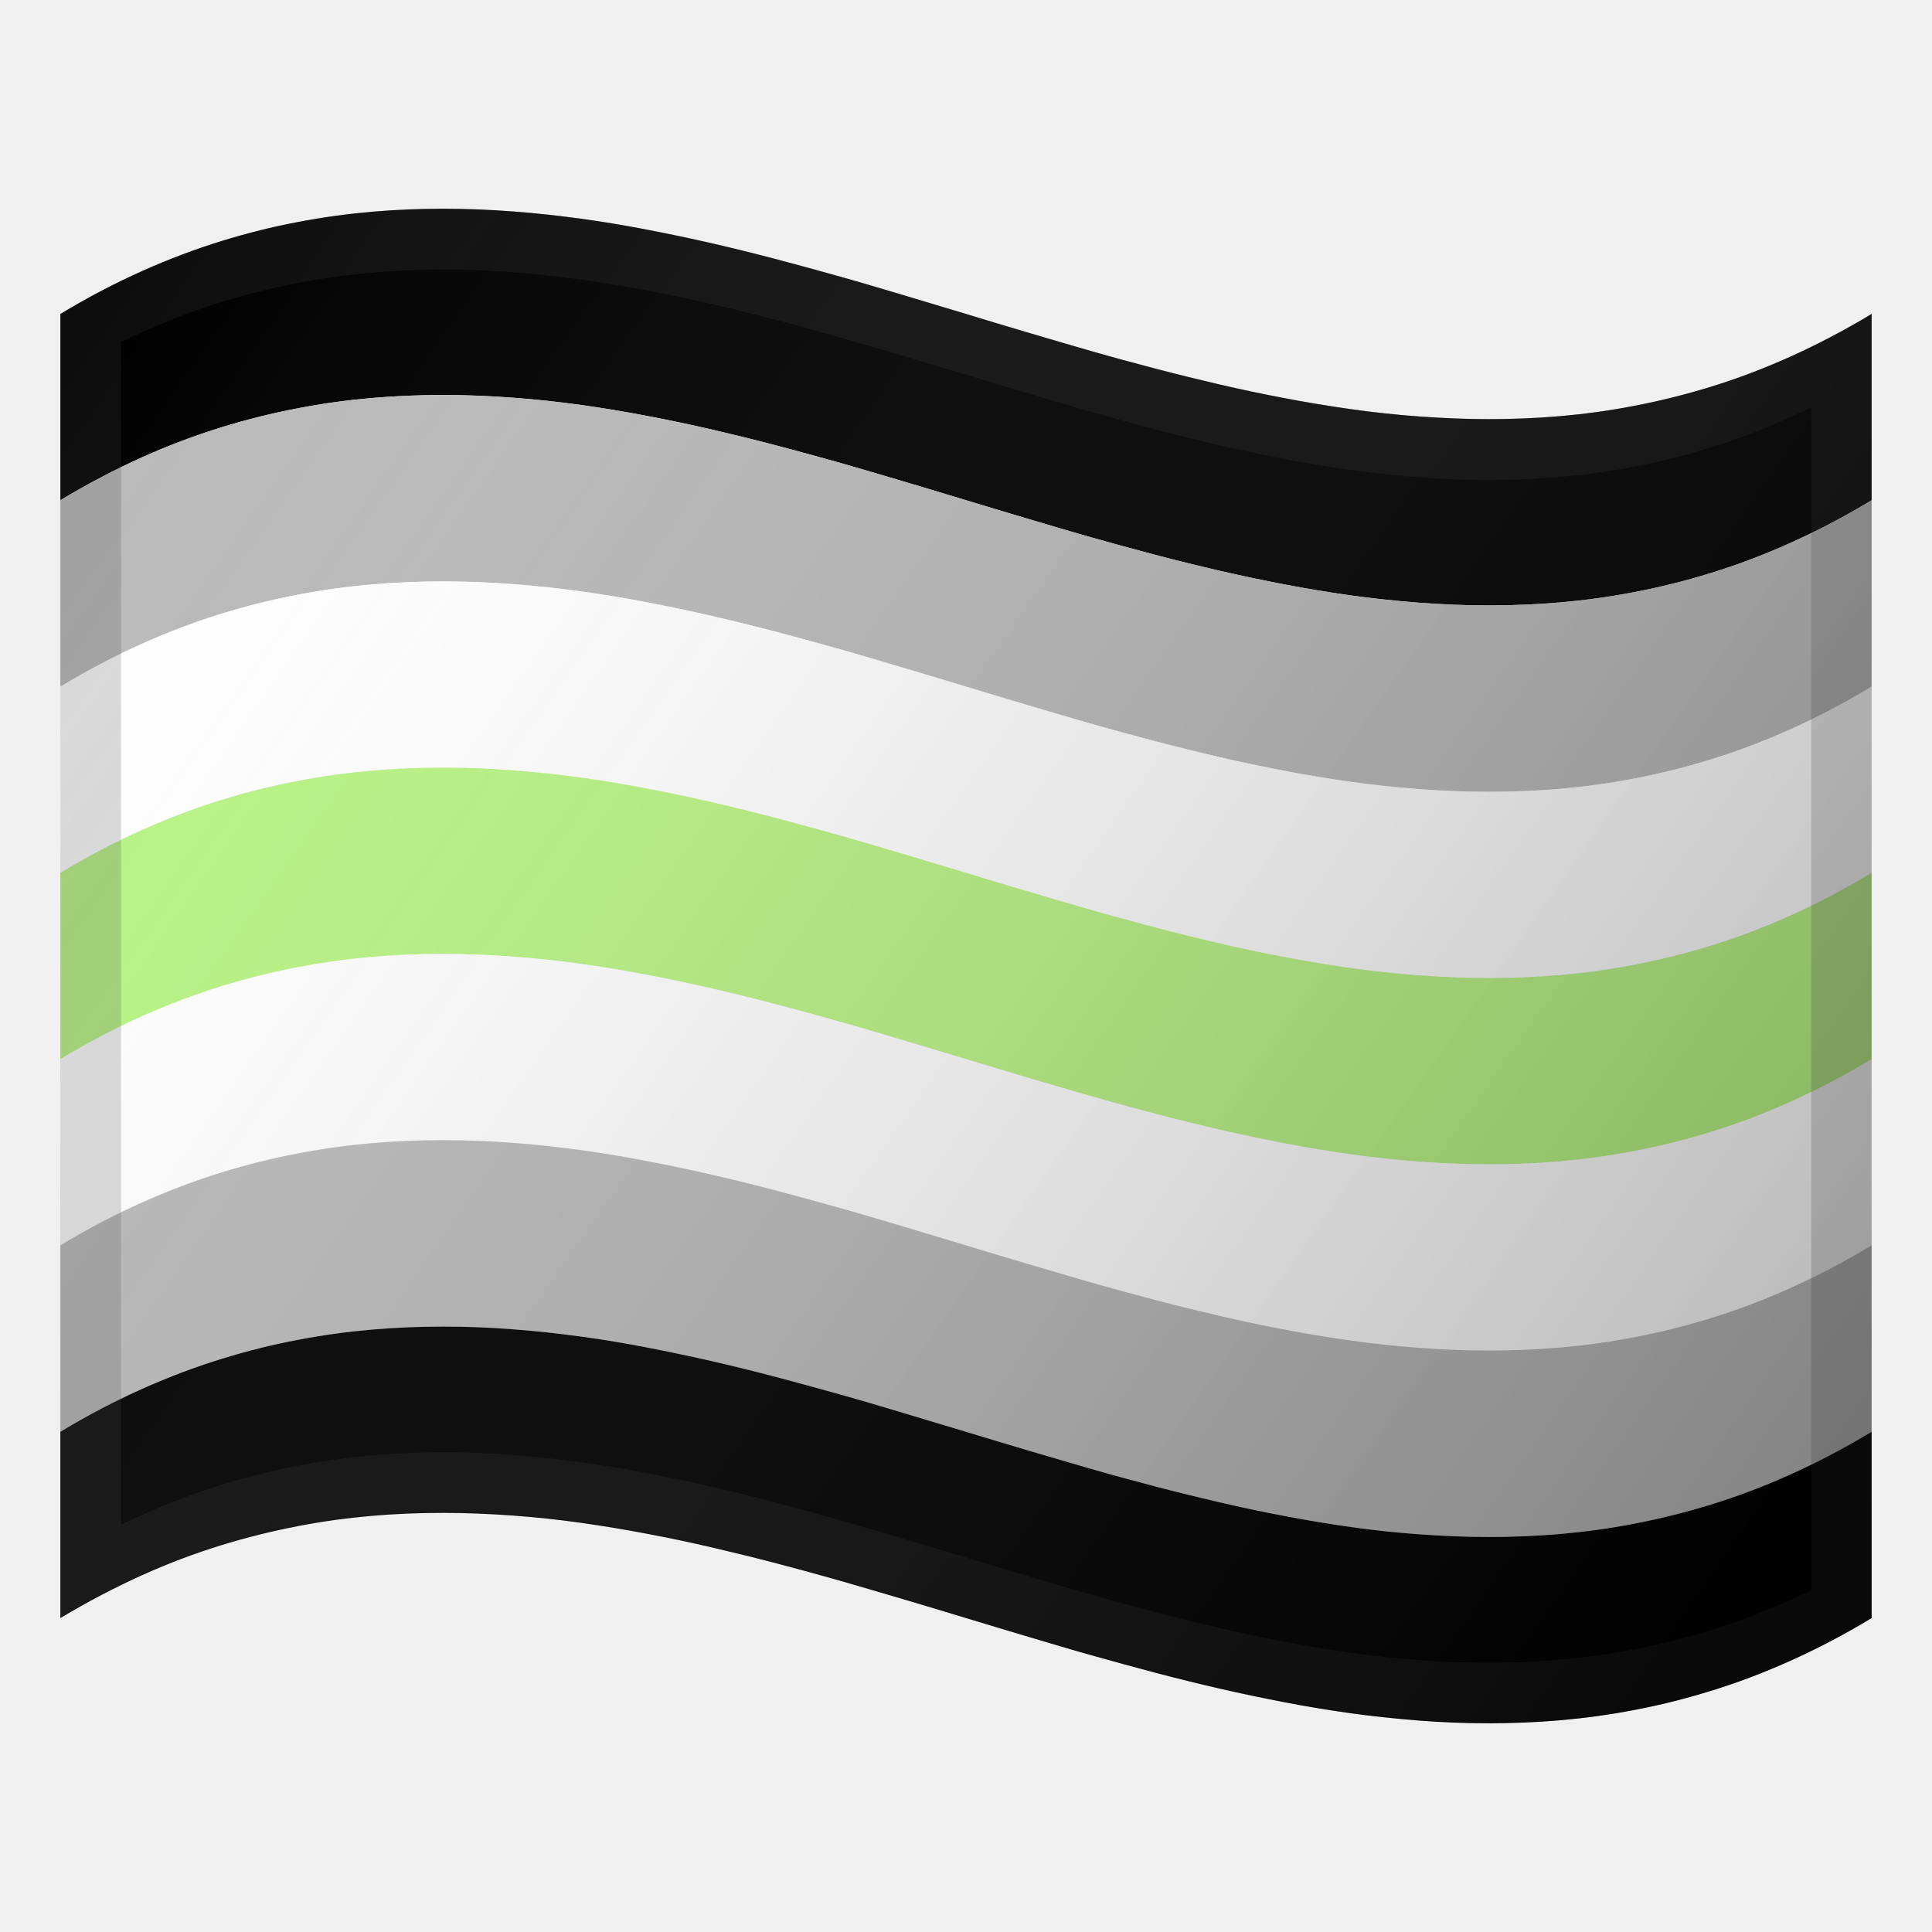
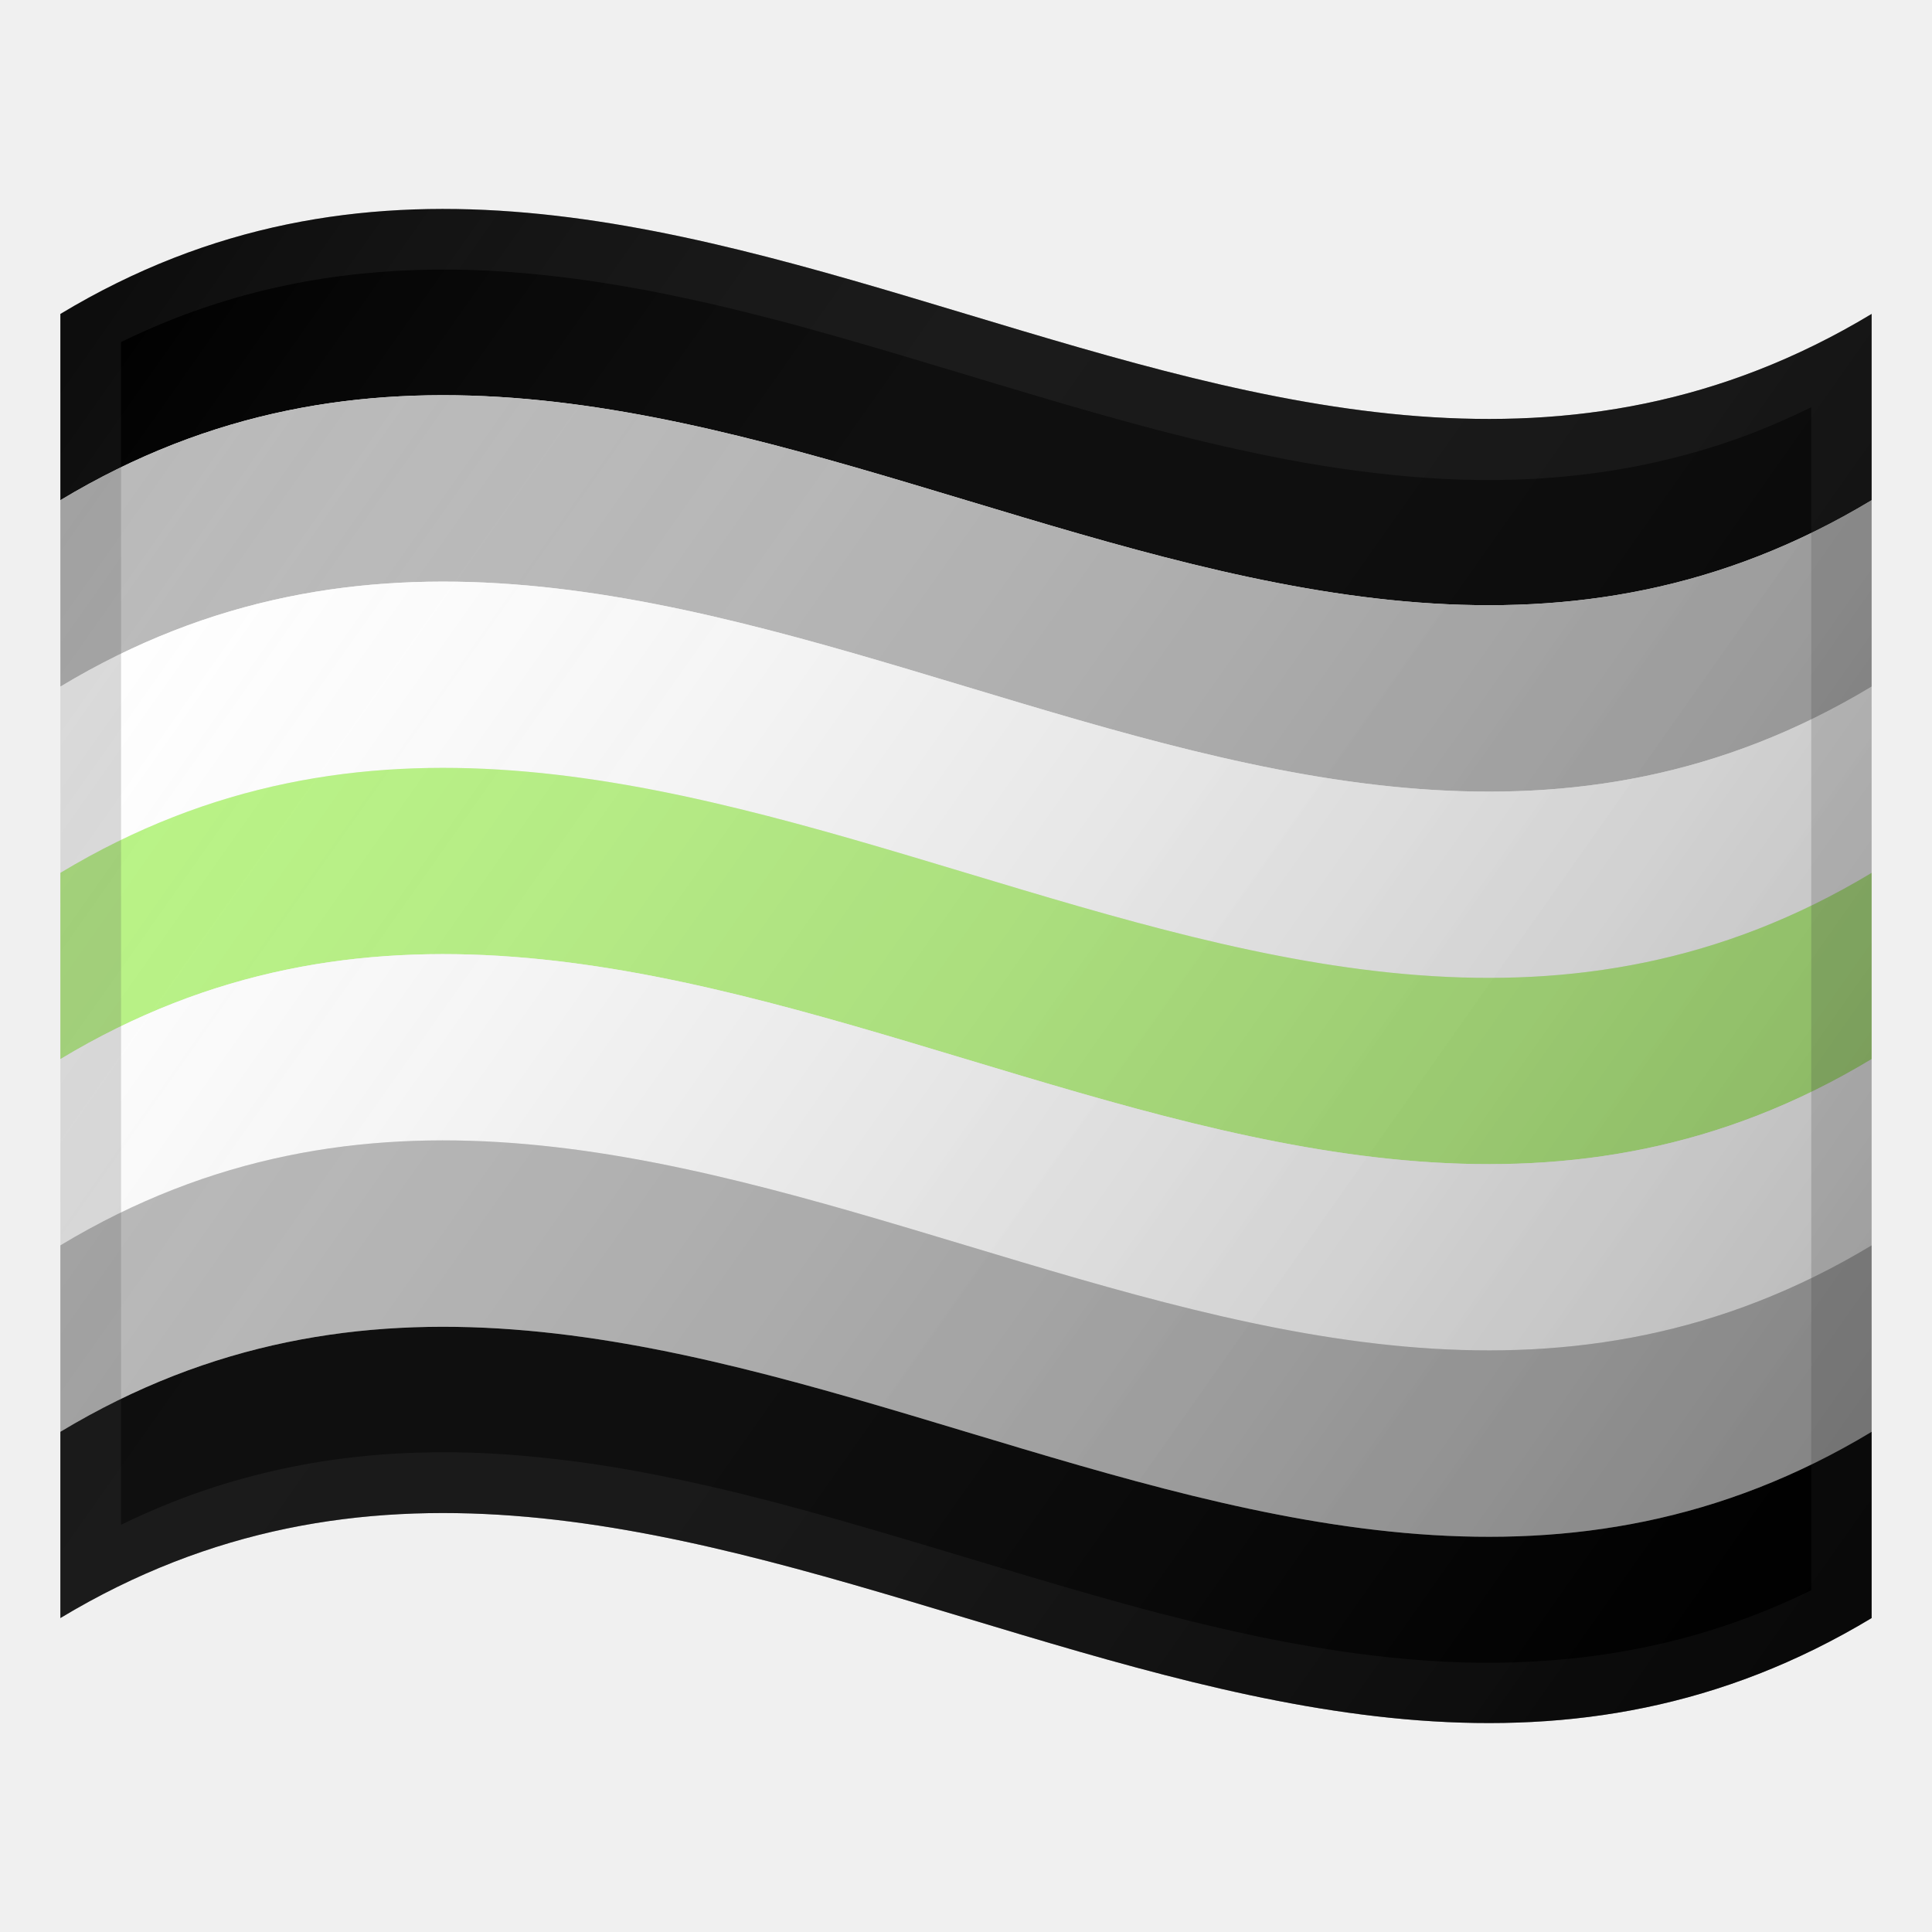
<svg xmlns="http://www.w3.org/2000/svg" enable-background="new 0 0 128 128" viewBox="0 0 128 128">
  <linearGradient id="b" x1="-153" x2="-85.917" y1="-607.79" y2="-607.79" gradientUnits="userSpaceOnUse">
    <stop stop-color="#fff" stop-opacity="0" offset="0" />
    <stop stop-opacity=".287" offset=".287" />
    <stop offset=".525" />
    <stop stop-opacity=".249" offset=".753" />
    <stop stop-color="#fff" stop-opacity="0" offset="1" />
  </linearGradient>
  <rect x="-153" y="-651.76" width="67.08" height="87.93" fill="url(#b)" opacity=".2" />
-   <path d="m124 33.14c-1.85 1.12-3.66 2.06-5.43 2.85-1.78 0.8-3.52 1.45-5.24 1.98s-3.4 0.95-5.06 1.26c-1.66 0.32-3.29 0.54-4.89 0.68s-3.19 0.2-4.75 0.2-3.1-0.06-4.62-0.18-3.02-0.28-4.5-0.48c-1.48-0.21-2.95-0.45-4.4-0.73s-2.89-0.58-4.32-0.91-2.85-0.68-4.25-1.05c-1.41-0.37-2.81-0.76-4.21-1.15s-2.79-0.81-4.17-1.22c-1.39-0.41-2.77-0.83-4.16-1.25-1.38-0.42-2.77-0.84-4.16-1.25s-2.78-0.82-4.17-1.22c-1.4-0.4-2.8-0.78-4.21-1.15s-2.83-0.72-4.25-1.05-2.87-0.64-4.32-0.91c-1.45-0.28-2.92-0.52-4.4-0.73s-2.98-0.37-4.5-0.48-3.06-0.18-4.62-0.18-3.14 0.06-4.75 0.2-3.24 0.36-4.89 0.68c-1.66 0.32-3.34 0.73-5.06 1.26s-3.46 1.18-5.24 1.98c-1.77 0.8-3.58 1.74-5.43 2.85v-12.34c1.85-1.12 3.66-2.06 5.43-2.85s3.52-1.45 5.24-1.98 3.4-0.95 5.06-1.26c1.66-0.32 3.29-0.54 4.89-0.68 1.61-0.14 3.19-0.2 4.75-0.2s3.1 0.06 4.62 0.18c1.52 0.11 3.02 0.28 4.5 0.48s2.95 0.45 4.4 0.73 2.89 0.58 4.32 0.91 2.85 0.68 4.25 1.05c1.41 0.37 2.81 0.76 4.21 1.15s2.79 0.81 4.17 1.22 2.77 0.83 4.16 1.25c1.38 0.42 2.77 0.84 4.16 1.25s2.78 0.82 4.17 1.22 2.8 0.78 4.21 1.15 2.83 0.72 4.25 1.05c1.43 0.33 2.87 0.64 4.32 0.91 1.45 0.28 2.92 0.52 4.4 0.73s2.98 0.37 4.5 0.48 3.06 0.18 4.62 0.18 3.14-0.06 4.75-0.2 3.24-0.36 4.89-0.68c1.66-0.32 3.34-0.73 5.06-1.26s3.46-1.18 5.24-1.98 3.59-1.74 5.43-2.85v12.34z" />
-   <path d="m124 45.49c-1.85 1.12-3.66 2.06-5.43 2.85-1.78 0.8-3.52 1.45-5.24 1.98s-3.4 0.95-5.06 1.26c-1.66 0.32-3.29 0.54-4.89 0.68s-3.19 0.2-4.75 0.2-3.1-0.06-4.62-0.18-3.02-0.28-4.5-0.48c-1.48-0.21-2.95-0.45-4.4-0.73s-2.89-0.58-4.32-0.91-2.85-0.68-4.25-1.05c-1.41-0.37-2.81-0.76-4.21-1.15s-2.79-0.81-4.17-1.22c-1.39-0.41-2.77-0.83-4.16-1.25-1.38-0.42-2.77-0.84-4.16-1.25s-2.78-0.82-4.17-1.22c-1.4-0.4-2.8-0.78-4.21-1.15s-2.83-0.72-4.25-1.05-2.87-0.64-4.32-0.91c-1.45-0.28-2.92-0.52-4.4-0.73s-2.98-0.37-4.5-0.48-3.06-0.18-4.62-0.18-3.14 0.06-4.75 0.2-3.24 0.36-4.89 0.68c-1.66 0.32-3.34 0.73-5.06 1.26s-3.46 1.18-5.24 1.98c-1.77 0.8-3.58 1.74-5.43 2.85v-12.35c1.85-1.12 3.66-2.06 5.43-2.85s3.52-1.45 5.24-1.98 3.4-0.95 5.06-1.26c1.66-0.32 3.29-0.54 4.89-0.68 1.61-0.14 3.19-0.2 4.75-0.2s3.1 0.06 4.62 0.18c1.52 0.11 3.02 0.28 4.5 0.48s2.95 0.45 4.4 0.73 2.89 0.58 4.32 0.91 2.85 0.68 4.25 1.05c1.41 0.37 2.81 0.76 4.21 1.15s2.79 0.81 4.17 1.22 2.77 0.83 4.16 1.25c1.38 0.42 2.77 0.84 4.16 1.25s2.78 0.82 4.17 1.22 2.8 0.78 4.21 1.15 2.83 0.72 4.25 1.05c1.43 0.33 2.87 0.64 4.32 0.91 1.45 0.28 2.92 0.52 4.4 0.73s2.98 0.37 4.5 0.48 3.06 0.18 4.62 0.18 3.14-0.06 4.75-0.2 3.24-0.36 4.89-0.68c1.66-0.32 3.34-0.73 5.06-1.26s3.46-1.18 5.24-1.98 3.59-1.74 5.43-2.85v12.35z" fill="#B9B9B9" />
-   <path d="m124 57.83c-1.85 1.12-3.66 2.06-5.43 2.85-1.78 0.8-3.52 1.45-5.24 1.98s-3.4 0.95-5.06 1.26c-1.66 0.32-3.29 0.54-4.89 0.68s-3.19 0.2-4.75 0.2-3.1-0.06-4.62-0.18-3.02-0.28-4.5-0.48c-1.48-0.21-2.95-0.45-4.4-0.73s-2.89-0.58-4.32-0.91-2.85-0.68-4.25-1.05c-1.41-0.37-2.81-0.76-4.21-1.15s-2.79-0.81-4.17-1.22c-1.39-0.41-2.77-0.83-4.16-1.25-1.38-0.42-2.77-0.84-4.16-1.25s-2.78-0.82-4.17-1.22c-1.4-0.4-2.8-0.78-4.21-1.15s-2.83-0.72-4.25-1.05-2.87-0.64-4.32-0.91c-1.45-0.28-2.92-0.52-4.4-0.73s-2.98-0.37-4.5-0.48-3.06-0.18-4.62-0.18-3.14 0.06-4.75 0.2-3.24 0.36-4.89 0.68c-1.66 0.32-3.34 0.73-5.06 1.26s-3.46 1.18-5.24 1.98c-1.77 0.8-3.58 1.74-5.43 2.85v-12.34c1.85-1.12 3.66-2.06 5.43-2.85s3.52-1.45 5.24-1.98 3.4-0.95 5.06-1.26c1.66-0.32 3.29-0.54 4.89-0.68 1.61-0.14 3.19-0.2 4.75-0.2s3.1 0.06 4.62 0.18c1.52 0.11 3.02 0.28 4.5 0.48s2.95 0.45 4.4 0.73 2.89 0.58 4.32 0.91 2.85 0.68 4.25 1.05c1.41 0.37 2.81 0.76 4.21 1.15s2.79 0.81 4.17 1.22 2.77 0.83 4.16 1.25c1.38 0.42 2.77 0.84 4.16 1.25s2.78 0.82 4.17 1.22 2.8 0.78 4.21 1.15 2.83 0.72 4.25 1.05c1.43 0.33 2.87 0.64 4.32 0.91 1.45 0.28 2.92 0.52 4.4 0.73s2.98 0.37 4.5 0.48 3.06 0.18 4.62 0.18 3.14-0.06 4.75-0.2 3.24-0.36 4.89-0.68c1.66-0.32 3.34-0.73 5.06-1.26s3.46-1.18 5.24-1.98 3.59-1.74 5.43-2.85v12.34z" fill="#FFF" />
-   <path d="m124 70.17c-1.85 1.12-3.66 2.06-5.43 2.85-1.78 0.8-3.52 1.45-5.24 1.98s-3.4 0.95-5.06 1.26c-1.66 0.32-3.29 0.54-4.89 0.68s-3.19 0.2-4.75 0.2-3.1-0.06-4.62-0.18-3.02-0.28-4.5-0.48c-1.48-0.21-2.95-0.45-4.4-0.73s-2.89-0.58-4.32-0.91-2.85-0.68-4.25-1.05c-1.41-0.37-2.81-0.76-4.21-1.15s-2.79-0.81-4.17-1.22c-1.39-0.41-2.77-0.83-4.16-1.25-1.38-0.42-2.77-0.84-4.16-1.25s-2.78-0.82-4.17-1.22c-1.4-0.4-2.8-0.78-4.21-1.15s-2.83-0.72-4.25-1.05-2.87-0.64-4.32-0.91c-1.45-0.28-2.92-0.52-4.4-0.73s-2.98-0.37-4.5-0.48-3.06-0.18-4.62-0.18-3.14 0.06-4.75 0.2-3.24 0.36-4.89 0.68c-1.66 0.32-3.34 0.73-5.06 1.26s-3.46 1.18-5.24 1.98c-1.77 0.8-3.58 1.74-5.43 2.85v-12.34c1.85-1.12 3.66-2.06 5.43-2.85s3.52-1.45 5.24-1.98 3.4-0.95 5.06-1.26c1.66-0.32 3.29-0.54 4.89-0.68 1.61-0.14 3.19-0.2 4.75-0.2s3.1 0.06 4.62 0.18c1.52 0.11 3.02 0.28 4.5 0.48s2.95 0.45 4.4 0.73 2.89 0.58 4.32 0.91 2.85 0.68 4.25 1.05c1.41 0.37 2.81 0.76 4.21 1.15s2.79 0.81 4.17 1.22 2.77 0.83 4.16 1.25c1.38 0.42 2.77 0.84 4.16 1.25s2.78 0.82 4.17 1.22 2.8 0.78 4.21 1.15 2.83 0.72 4.25 1.05c1.43 0.33 2.87 0.64 4.32 0.91 1.45 0.28 2.92 0.52 4.4 0.73s2.98 0.37 4.5 0.48 3.06 0.18 4.62 0.18 3.14-0.06 4.75-0.2 3.24-0.36 4.89-0.68c1.66-0.32 3.34-0.73 5.06-1.26s3.46-1.18 5.24-1.98 3.59-1.74 5.43-2.85v12.34z" fill="#B8F483" />
-   <path d="m124 82.51c-1.85 1.12-3.66 2.06-5.43 2.85-1.78 0.8-3.52 1.45-5.24 1.98s-3.4 0.95-5.06 1.26c-1.66 0.32-3.29 0.54-4.89 0.68s-3.19 0.2-4.75 0.2-3.1-0.06-4.62-0.18-3.02-0.28-4.5-0.48c-1.48-0.21-2.95-0.45-4.4-0.73s-2.89-0.58-4.32-0.91-2.85-0.68-4.25-1.05c-1.41-0.37-2.81-0.76-4.21-1.15s-2.79-0.81-4.17-1.22c-1.39-0.41-2.77-0.83-4.16-1.25-1.38-0.42-2.77-0.84-4.16-1.25s-2.78-0.82-4.17-1.22c-1.4-0.4-2.8-0.78-4.21-1.15s-2.83-0.72-4.25-1.05-2.87-0.64-4.32-0.91c-1.45-0.28-2.92-0.52-4.4-0.73s-2.98-0.37-4.5-0.48-3.06-0.18-4.62-0.18-3.14 0.06-4.75 0.2-3.24 0.36-4.89 0.68c-1.66 0.32-3.34 0.73-5.06 1.26s-3.46 1.18-5.24 1.98c-1.77 0.8-3.58 1.74-5.43 2.85v-12.34c1.85-1.12 3.66-2.06 5.43-2.85s3.52-1.45 5.24-1.98 3.4-0.95 5.06-1.26c1.66-0.32 3.29-0.54 4.89-0.68 1.61-0.14 3.19-0.2 4.75-0.2s3.1 0.06 4.62 0.18c1.52 0.11 3.02 0.28 4.5 0.48s2.95 0.45 4.4 0.73 2.89 0.58 4.32 0.91 2.85 0.68 4.25 1.05c1.41 0.37 2.81 0.76 4.21 1.15s2.79 0.81 4.17 1.22 2.77 0.83 4.16 1.25c1.38 0.42 2.77 0.84 4.16 1.25s2.78 0.82 4.17 1.22 2.8 0.78 4.21 1.15 2.83 0.72 4.25 1.05c1.43 0.33 2.87 0.64 4.32 0.91 1.45 0.28 2.92 0.52 4.4 0.73s2.98 0.37 4.5 0.48 3.06 0.18 4.62 0.18 3.14-0.06 4.75-0.2 3.24-0.36 4.89-0.68c1.66-0.32 3.34-0.73 5.06-1.26s3.46-1.18 5.24-1.98 3.59-1.74 5.43-2.85v12.34z" fill="#FFF" />
-   <path d="m124 94.86c-1.85 1.12-3.66 2.06-5.43 2.85-1.78 0.8-3.52 1.45-5.24 1.98s-3.4 0.95-5.06 1.26c-1.66 0.32-3.29 0.54-4.89 0.68s-3.19 0.2-4.75 0.2-3.1-0.06-4.62-0.18-3.02-0.28-4.5-0.48c-1.48-0.21-2.95-0.45-4.4-0.73s-2.89-0.58-4.32-0.91-2.85-0.68-4.25-1.05c-1.41-0.37-2.81-0.76-4.21-1.15s-2.79-0.81-4.17-1.22c-1.39-0.41-2.77-0.83-4.16-1.25-1.38-0.42-2.77-0.84-4.16-1.25s-2.78-0.82-4.17-1.22c-1.4-0.4-2.8-0.78-4.21-1.15s-2.83-0.72-4.25-1.05-2.87-0.64-4.32-0.91c-1.45-0.28-2.92-0.52-4.4-0.73s-2.98-0.37-4.5-0.48-3.06-0.18-4.62-0.18-3.14 0.06-4.75 0.2-3.24 0.36-4.89 0.68c-1.66 0.32-3.34 0.73-5.06 1.26s-3.46 1.18-5.24 1.98c-1.77 0.8-3.58 1.74-5.43 2.85v-12.35c1.85-1.12 3.66-2.06 5.43-2.85s3.52-1.45 5.24-1.98 3.4-0.95 5.06-1.26c1.66-0.32 3.29-0.54 4.89-0.68 1.61-0.14 3.19-0.2 4.75-0.2s3.1 0.06 4.62 0.18c1.52 0.11 3.02 0.28 4.5 0.48s2.95 0.45 4.4 0.73 2.89 0.58 4.32 0.91 2.85 0.68 4.25 1.05c1.41 0.37 2.81 0.76 4.21 1.15s2.79 0.81 4.17 1.22 2.77 0.83 4.16 1.25c1.38 0.42 2.77 0.84 4.16 1.25s2.78 0.82 4.17 1.22 2.8 0.78 4.21 1.15 2.83 0.72 4.25 1.05c1.43 0.33 2.87 0.64 4.32 0.91 1.45 0.28 2.92 0.52 4.4 0.73s2.98 0.37 4.5 0.48 3.06 0.18 4.62 0.18 3.14-0.06 4.75-0.2 3.24-0.36 4.89-0.68c1.66-0.32 3.34-0.73 5.06-1.26s3.46-1.18 5.24-1.98 3.59-1.74 5.43-2.85v12.35z" fill="#B9B9B9" />
-   <path d="m124 107.20c-1.85 1.12-3.66 2.06-5.43 2.85-1.78 0.8-3.52 1.45-5.24 1.98s-3.4 0.95-5.06 1.26c-1.66 0.32-3.29 0.54-4.89 0.68s-3.19 0.2-4.75 0.2-3.1-0.06-4.62-0.18-3.02-0.28-4.5-0.48c-1.48-0.21-2.95-0.45-4.4-0.73s-2.89-0.58-4.32-0.91-2.85-0.68-4.25-1.05c-1.41-0.37-2.81-0.76-4.21-1.15s-2.79-0.81-4.17-1.22c-1.39-0.41-2.77-0.83-4.16-1.25-1.38-0.42-2.77-0.84-4.16-1.25s-2.78-0.82-4.17-1.22c-1.4-0.4-2.8-0.78-4.21-1.15s-2.83-0.72-4.25-1.05-2.87-0.64-4.32-0.91c-1.45-0.28-2.92-0.52-4.4-0.73s-2.98-0.37-4.5-0.48-3.06-0.18-4.62-0.18-3.14 0.06-4.75 0.2-3.24 0.36-4.89 0.68c-1.66 0.32-3.34 0.73-5.06 1.26s-3.46 1.18-5.24 1.98c-1.77 0.8-3.58 1.74-5.43 2.85v-12.34c1.85-1.12 3.66-2.06 5.43-2.85s3.52-1.45 5.24-1.98 3.4-0.95 5.06-1.26c1.66-0.32 3.29-0.54 4.89-0.68 1.61-0.14 3.19-0.2 4.75-0.2s3.1 0.06 4.62 0.18c1.52 0.11 3.02 0.28 4.5 0.48s2.95 0.45 4.4 0.73 2.89 0.58 4.32 0.91 2.85 0.68 4.25 1.05c1.41 0.37 2.81 0.76 4.21 1.15s2.79 0.81 4.17 1.22 2.77 0.83 4.16 1.25c1.38 0.42 2.77 0.84 4.16 1.25s2.78 0.82 4.17 1.22 2.8 0.78 4.21 1.15 2.83 0.72 4.25 1.05c1.43 0.33 2.87 0.64 4.32 0.91 1.45 0.28 2.92 0.52 4.4 0.73s2.98 0.37 4.5 0.48 3.06 0.18 4.62 0.18 3.14-0.06 4.75-0.2 3.24-0.36 4.89-0.68c1.66-0.32 3.34-0.73 5.06-1.26s3.46-1.18 5.24-1.98 3.59-1.74 5.43-2.85v12.34z" />
-   <g opacity=".2">
-     <path d="m120 26.98v5.44 4.72 4.48s0 3.06 0 4.72v5.44 5.33s0 3.2 0 4.69v4.37 4.37 4.69s0 3.41 0 5.33v5.44s0 3.21 0 4.72v4.48 4.72s0 3.45 0 5.44c-1.87 0.91-3.69 1.66-5.49 2.27-1.79 0.61-3.55 1.09-5.27 1.45s-3.42 0.63-5.08 0.8-3.3 0.26-4.9 0.28-3.19-0.03-4.75-0.14-3.09-0.27-4.61-0.47-3.01-0.45-4.49-0.72-2.95-0.59-4.4-0.92-2.89-0.69-4.32-1.06-2.85-0.77-4.26-1.17-2.82-0.81-4.22-1.23l-4.2-1.26c-1.4-0.42-2.8-0.85-4.2-1.26s-2.81-0.83-4.22-1.23-2.83-0.79-4.26-1.17c-1.43-0.37-2.87-0.73-4.32-1.06s-2.92-0.64-4.4-0.92-2.98-0.52-4.49-0.72c-1.52-0.2-3.05-0.36-4.61-0.47s-3.14-0.16-4.75-0.14-3.24 0.1-4.9 0.28c-1.66 0.17-3.35 0.43-5.08 0.8-1.72 0.37-3.48 0.84-5.27 1.45s-3.62 1.36-5.49 2.27v-5.44-4.72-4.48-4.72-5.44-5.33s0-3.2 0-4.69 0-2.93 0-4.37v-4.37s0-3.04 0-4.69 0-3.41 0-5.33v-5.43-4.72s0-2.97 0-4.48v-4.72-5.43c1.87-0.91 3.69-1.66 5.49-2.27s3.55-1.09 5.27-1.45c1.72-0.37 3.42-0.63 5.08-0.8s3.3-0.26 4.9-0.28c1.61-0.02 3.19 0.03 4.75 0.14s3.09 0.27 4.61 0.47 3.01 0.45 4.49 0.72c1.48 0.28 2.95 0.59 4.4 0.92s2.89 0.69 4.32 1.06 2.85 0.77 4.26 1.17 2.82 0.81 4.22 1.23 2.8 0.84 4.2 1.26 2.8 0.85 4.2 1.26c1.4 0.42 2.81 0.83 4.22 1.23s2.83 0.79 4.26 1.17c1.43 0.37 2.87 0.73 4.32 1.06s2.92 0.64 4.4 0.92 2.98 0.52 4.49 0.72c1.52 0.2 3.05 0.36 4.61 0.47s3.14 0.16 4.75 0.14 3.24-0.1 4.9-0.28c1.66-0.17 3.35-0.43 5.08-0.8 1.72-0.37 3.48-0.84 5.27-1.45s3.62-1.38 5.49-2.29m4-6.18c-1.85 1.12-3.66 2.06-5.43 2.85-1.78 0.8-3.52 1.45-5.24 1.98s-3.4 0.95-5.06 1.26c-1.66 0.32-3.29 0.54-4.89 0.68s-3.19 0.2-4.75 0.2-3.1-0.06-4.62-0.18c-1.52-0.11-3.02-0.28-4.5-0.48-1.48-0.21-2.95-0.45-4.4-0.73s-2.89-0.58-4.32-0.91-2.85-0.68-4.25-1.05c-1.41-0.37-2.81-0.76-4.21-1.15s-2.79-0.81-4.17-1.22c-1.39-0.41-2.77-0.83-4.16-1.25-1.38-0.42-2.77-0.84-4.16-1.25s-2.78-0.82-4.17-1.22-2.8-0.78-4.21-1.15-2.83-0.72-4.25-1.05c-1.43-0.33-2.87-0.64-4.32-0.91-1.45-0.28-2.92-0.52-4.4-0.73s-2.98-0.37-4.5-0.48-3.06-0.18-4.62-0.18-3.14 0.06-4.75 0.2-3.24 0.36-4.89 0.68c-1.66 0.32-3.34 0.73-5.06 1.26s-3.46 1.18-5.24 1.98-3.58 1.73-5.43 2.85v5.33s0 3.2 0 4.69v4.37 4.37 4.69s0 3.41 0 5.33v0.02 5.33s0 3.2 0 4.69v4.37 4.37 4.69s0 3.41 0 5.33v5.33s0 3.2 0 4.69 0 2.93 0 4.37 0 2.88 0 4.37 0 3.04 0 4.69 0 3.41 0 5.33c1.85-1.12 3.66-2.06 5.43-2.85 1.78-0.8 3.52-1.45 5.24-1.98s3.4-0.95 5.06-1.26c1.66-0.32 3.29-0.54 4.89-0.68 1.61-0.14 3.19-0.2 4.75-0.2s3.1 0.06 4.62 0.18c1.52 0.11 3.02 0.28 4.5 0.48 1.48 0.21 2.95 0.45 4.4 0.73s2.89 0.58 4.32 0.91 2.85 0.68 4.25 1.05c1.41 0.37 2.81 0.76 4.21 1.15 1.4 0.4 2.79 0.81 4.17 1.22s2.77 0.83 4.16 1.25c1.38 0.42 2.77 0.84 4.16 1.25s2.78 0.82 4.17 1.22c1.4 0.4 2.8 0.78 4.21 1.15s2.83 0.72 4.25 1.05c1.43 0.33 2.87 0.64 4.32 0.91 1.45 0.28 2.92 0.52 4.4 0.73s2.98 0.37 4.5 0.48 3.06 0.18 4.62 0.18 3.14-0.06 4.75-0.2 3.24-0.36 4.89-0.68c1.66-0.32 3.34-0.73 5.06-1.26s3.46-1.18 5.24-1.98 3.59-1.74 5.43-2.85v-5.33s0-3.2 0-4.69 0-2.93 0-4.37 0-2.88 0-4.37 0-3.04 0-4.69 0-3.41 0-5.33v-5.33s0-3.2 0-4.69v-4.37-4.37-4.69s0-3.41 0-5.33v-0.02-5.33s0-3.2 0-4.69v-4.37-4.37-4.69s0-3.41 0-5.33z" fill="#424242" />
-   </g>
+   <path d="M4 20.8c40 -24.1 80 24.1 120 0v12.34c-40 24.1 -80 -24.1 -120 0z" />
+   <path d="M4 33.14c40 -24.1 80 24.1 120 0v12.35c-40 24.1 -80 -24.1 -120 0z" fill="#B9B9B9" />
+   <path d="M4 45.49c40 -24.1 80 24.1 120 0v12.34c-40 24.1 -80 -24.1 -120 0z" fill="#FFF" />
+   <path d="M4 57.83c40 -24.1 80 24.1 120 0v12.34c-40 24.1 -80 -24.1 -120 0z" fill="#B8F483" />
+   <path d="M4 70.17c40 -24.1 80 24.1 120 0v12.34c-40 24.1 -80 -24.1 -120 0z" fill="#FFF" />
+   <path d="M4 82.51c40 -24.1 80 24.1 120 0v12.35c-40 24.1 -80 -24.1 -120 0z" fill="#B9B9B9" />
+   <path d="M4 94.86c40 -24.1 80 24.1 120 0v12.34c-40 24.1 -80 -24.1 -120 0z" />
+   <path d="m120 26.98v5.44 4.72 4.48s0 3.06 0 4.72v5.44 5.33s0 3.2 0 4.69v4.37 4.37 4.69s0 3.41 0 5.33v5.44s0 3.21 0 4.72v4.48 4.72s0 3.45 0 5.44c-1.87 0.91-3.69 1.66-5.49 2.27-1.79 0.61-3.55 1.09-5.27 1.45s-3.42 0.63-5.08 0.8-3.3 0.26-4.9 0.28-3.19-0.03-4.75-0.14-3.09-0.27-4.61-0.47-3.01-0.45-4.49-0.72-2.95-0.59-4.4-0.92-2.89-0.69-4.32-1.06-2.85-0.77-4.26-1.17-2.82-0.81-4.22-1.23l-4.2-1.26c-1.4-0.42-2.8-0.85-4.2-1.26s-2.81-0.83-4.22-1.23-2.83-0.79-4.26-1.17c-1.43-0.37-2.87-0.73-4.32-1.06s-2.92-0.64-4.4-0.92-2.98-0.52-4.49-0.72c-1.52-0.2-3.05-0.36-4.61-0.47s-3.14-0.16-4.75-0.14-3.24 0.1-4.9 0.28c-1.66 0.17-3.35 0.43-5.08 0.8-1.72 0.37-3.48 0.84-5.27 1.45s-3.62 1.36-5.49 2.27v-5.44-4.72-4.48-4.72-5.44-5.33s0-3.2 0-4.69 0-2.93 0-4.37v-4.37s0-3.04 0-4.69 0-3.41 0-5.33v-5.43-4.72s0-2.97 0-4.48v-4.72-5.43c1.87-0.91 3.69-1.66 5.49-2.27s3.55-1.09 5.27-1.45c1.72-0.37 3.42-0.63 5.08-0.8s3.3-0.26 4.9-0.28c1.61-0.02 3.19 0.03 4.75 0.14s3.09 0.27 4.61 0.47 3.01 0.45 4.49 0.72c1.48 0.28 2.95 0.59 4.4 0.92s2.89 0.69 4.32 1.06 2.85 0.77 4.26 1.17 2.82 0.81 4.22 1.23 2.8 0.84 4.2 1.26 2.8 0.85 4.2 1.26c1.4 0.42 2.81 0.83 4.22 1.23s2.83 0.79 4.26 1.17c1.43 0.37 2.87 0.73 4.32 1.06s2.92 0.64 4.4 0.92 2.98 0.52 4.49 0.72c1.52 0.2 3.05 0.36 4.61 0.47s3.14 0.16 4.75 0.14 3.24-0.1 4.9-0.28c1.66-0.17 3.35-0.43 5.08-0.8 1.72-0.37 3.48-0.84 5.27-1.45s3.62-1.38 5.49-2.29m4-6.18c-40 24.1 -80 -24.1 -120 0v86.4c40-24.1 80 24.1 120 0z" fill="#424242" opacity=".2" />
  <linearGradient id="a" x1="5.37" x2="122.37" y1="22.659" y2="105.16" gradientUnits="userSpaceOnUse">
    <stop stop-color="#fff" stop-opacity="0" offset="0" />
    <stop stop-color="#C8C8C8" stop-opacity=".165" offset=".165" />
    <stop stop-color="#828282" stop-opacity=".393" offset=".393" />
    <stop stop-color="#4A4A4A" stop-opacity=".6" offset=".6" />
    <stop stop-color="#222" stop-opacity=".776" offset=".776" />
    <stop stop-color="#090909" stop-opacity=".915" offset=".915" />
    <stop offset="1" />
  </linearGradient>
-   <path d="m124 107.2c-1.85 1.12-3.66 2.06-5.43 2.85-1.78 0.8-3.52 1.45-5.24 1.98s-3.4 0.95-5.06 1.26c-1.66 0.32-3.29 0.54-4.89 0.68-1.61 0.14-3.19 0.2-4.75 0.2s-3.1-0.06-4.62-0.18c-1.52-0.11-3.02-0.28-4.5-0.48-1.48-0.21-2.95-0.45-4.4-0.73s-2.89-0.58-4.32-0.91-2.85-0.68-4.25-1.05-2.81-0.76-4.21-1.15c-1.4-0.4-2.79-0.81-4.17-1.22-1.39-0.41-2.77-0.83-4.16-1.25-1.38-0.42-2.77-0.84-4.16-1.25s-2.78-0.82-4.17-1.22c-1.4-0.4-2.8-0.78-4.21-1.15s-2.83-0.72-4.25-1.05-2.87-0.64-4.32-0.91c-1.45-0.28-2.92-0.52-4.4-0.73s-2.98-0.37-4.5-0.48-3.06-0.18-4.62-0.18-3.14 0.06-4.75 0.2-3.24 0.36-4.89 0.68c-1.66 0.32-3.34 0.73-5.06 1.26s-3.46 1.18-5.24 1.98-3.59 1.74-5.43 2.85v-5.61-5.32-5.07-4.86-4.68s0-3.05 0-4.54v-4.43s0-2.92 0-4.36 0-2.89 0-4.33v-4.33-4.36-4.43s0-3 0-4.54 0-3.09 0-4.68v-4.86s0-3.34 0-5.07v-5.32-5.61c1.85-1.12 3.66-2.06 5.43-2.85s3.52-1.45 5.24-1.98 3.4-0.95 5.06-1.26c1.66-0.32 3.29-0.54 4.89-0.68 1.61-0.14 3.19-0.2 4.75-0.2s3.1 0.06 4.62 0.18c1.52 0.11 3.02 0.28 4.5 0.48s2.95 0.45 4.4 0.73 2.89 0.58 4.32 0.91 2.85 0.68 4.25 1.05c1.41 0.37 2.81 0.76 4.21 1.15s2.79 0.81 4.17 1.22 2.77 0.83 4.16 1.25c1.38 0.42 2.77 0.84 4.16 1.25s2.78 0.82 4.17 1.22 2.8 0.78 4.21 1.15 2.83 0.72 4.25 1.05c1.43 0.33 2.87 0.64 4.32 0.91 1.45 0.28 2.92 0.52 4.4 0.73s2.98 0.37 4.5 0.48 3.06 0.18 4.62 0.18 3.14-0.06 4.75-0.2 3.24-0.36 4.89-0.68c1.66-0.32 3.34-0.73 5.06-1.26s3.46-1.18 5.24-1.98 3.59-1.74 5.43-2.85v5.61 5.32 5.07s0 3.27 0 4.86v4.68s0 3.05 0 4.54 0 2.97 0 4.43v4.36 4.33 4.33s0 2.9 0 4.36 0 2.94 0 4.43v4.54s0 3.09 0 4.68v4.86 5.07 5.32 5.61z" fill="url(#a)" opacity=".3" />
+   <path d="M4 20.8c40 -24.1 80 24.1 120 0v86.4c-40 24.1 -80 -24.1 -120 0z" fill="url(#a)" opacity=".3" />
</svg>
